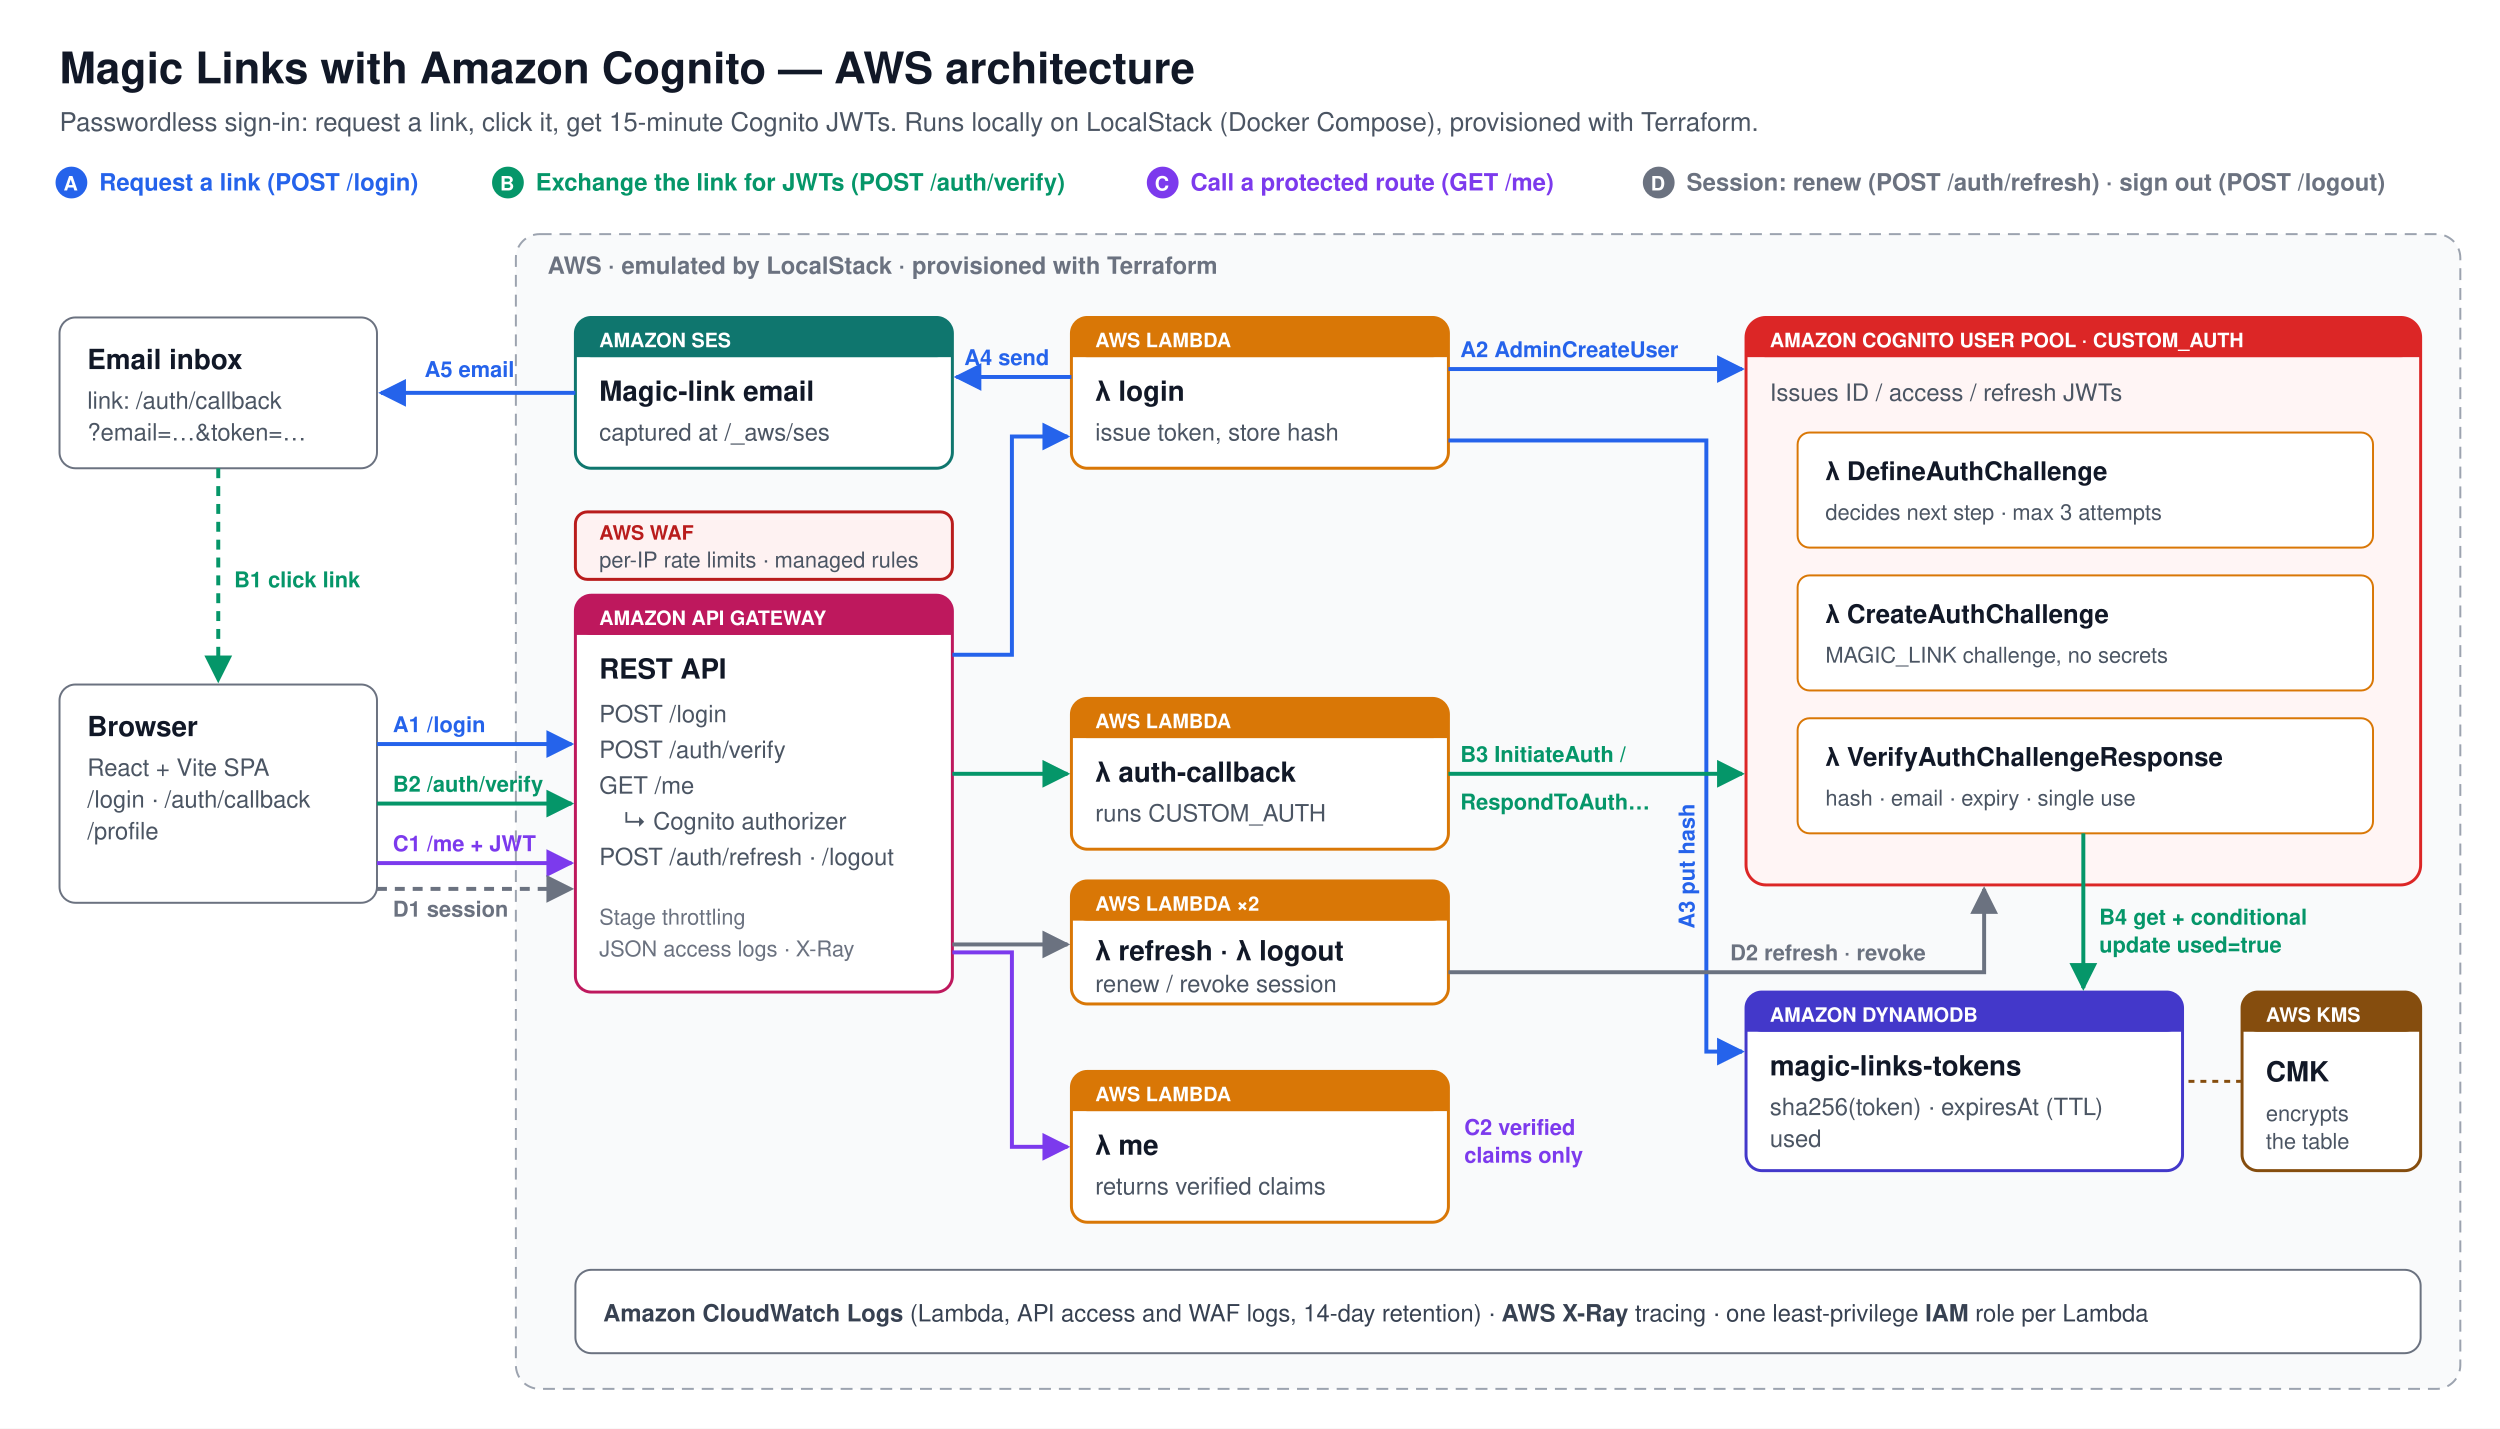
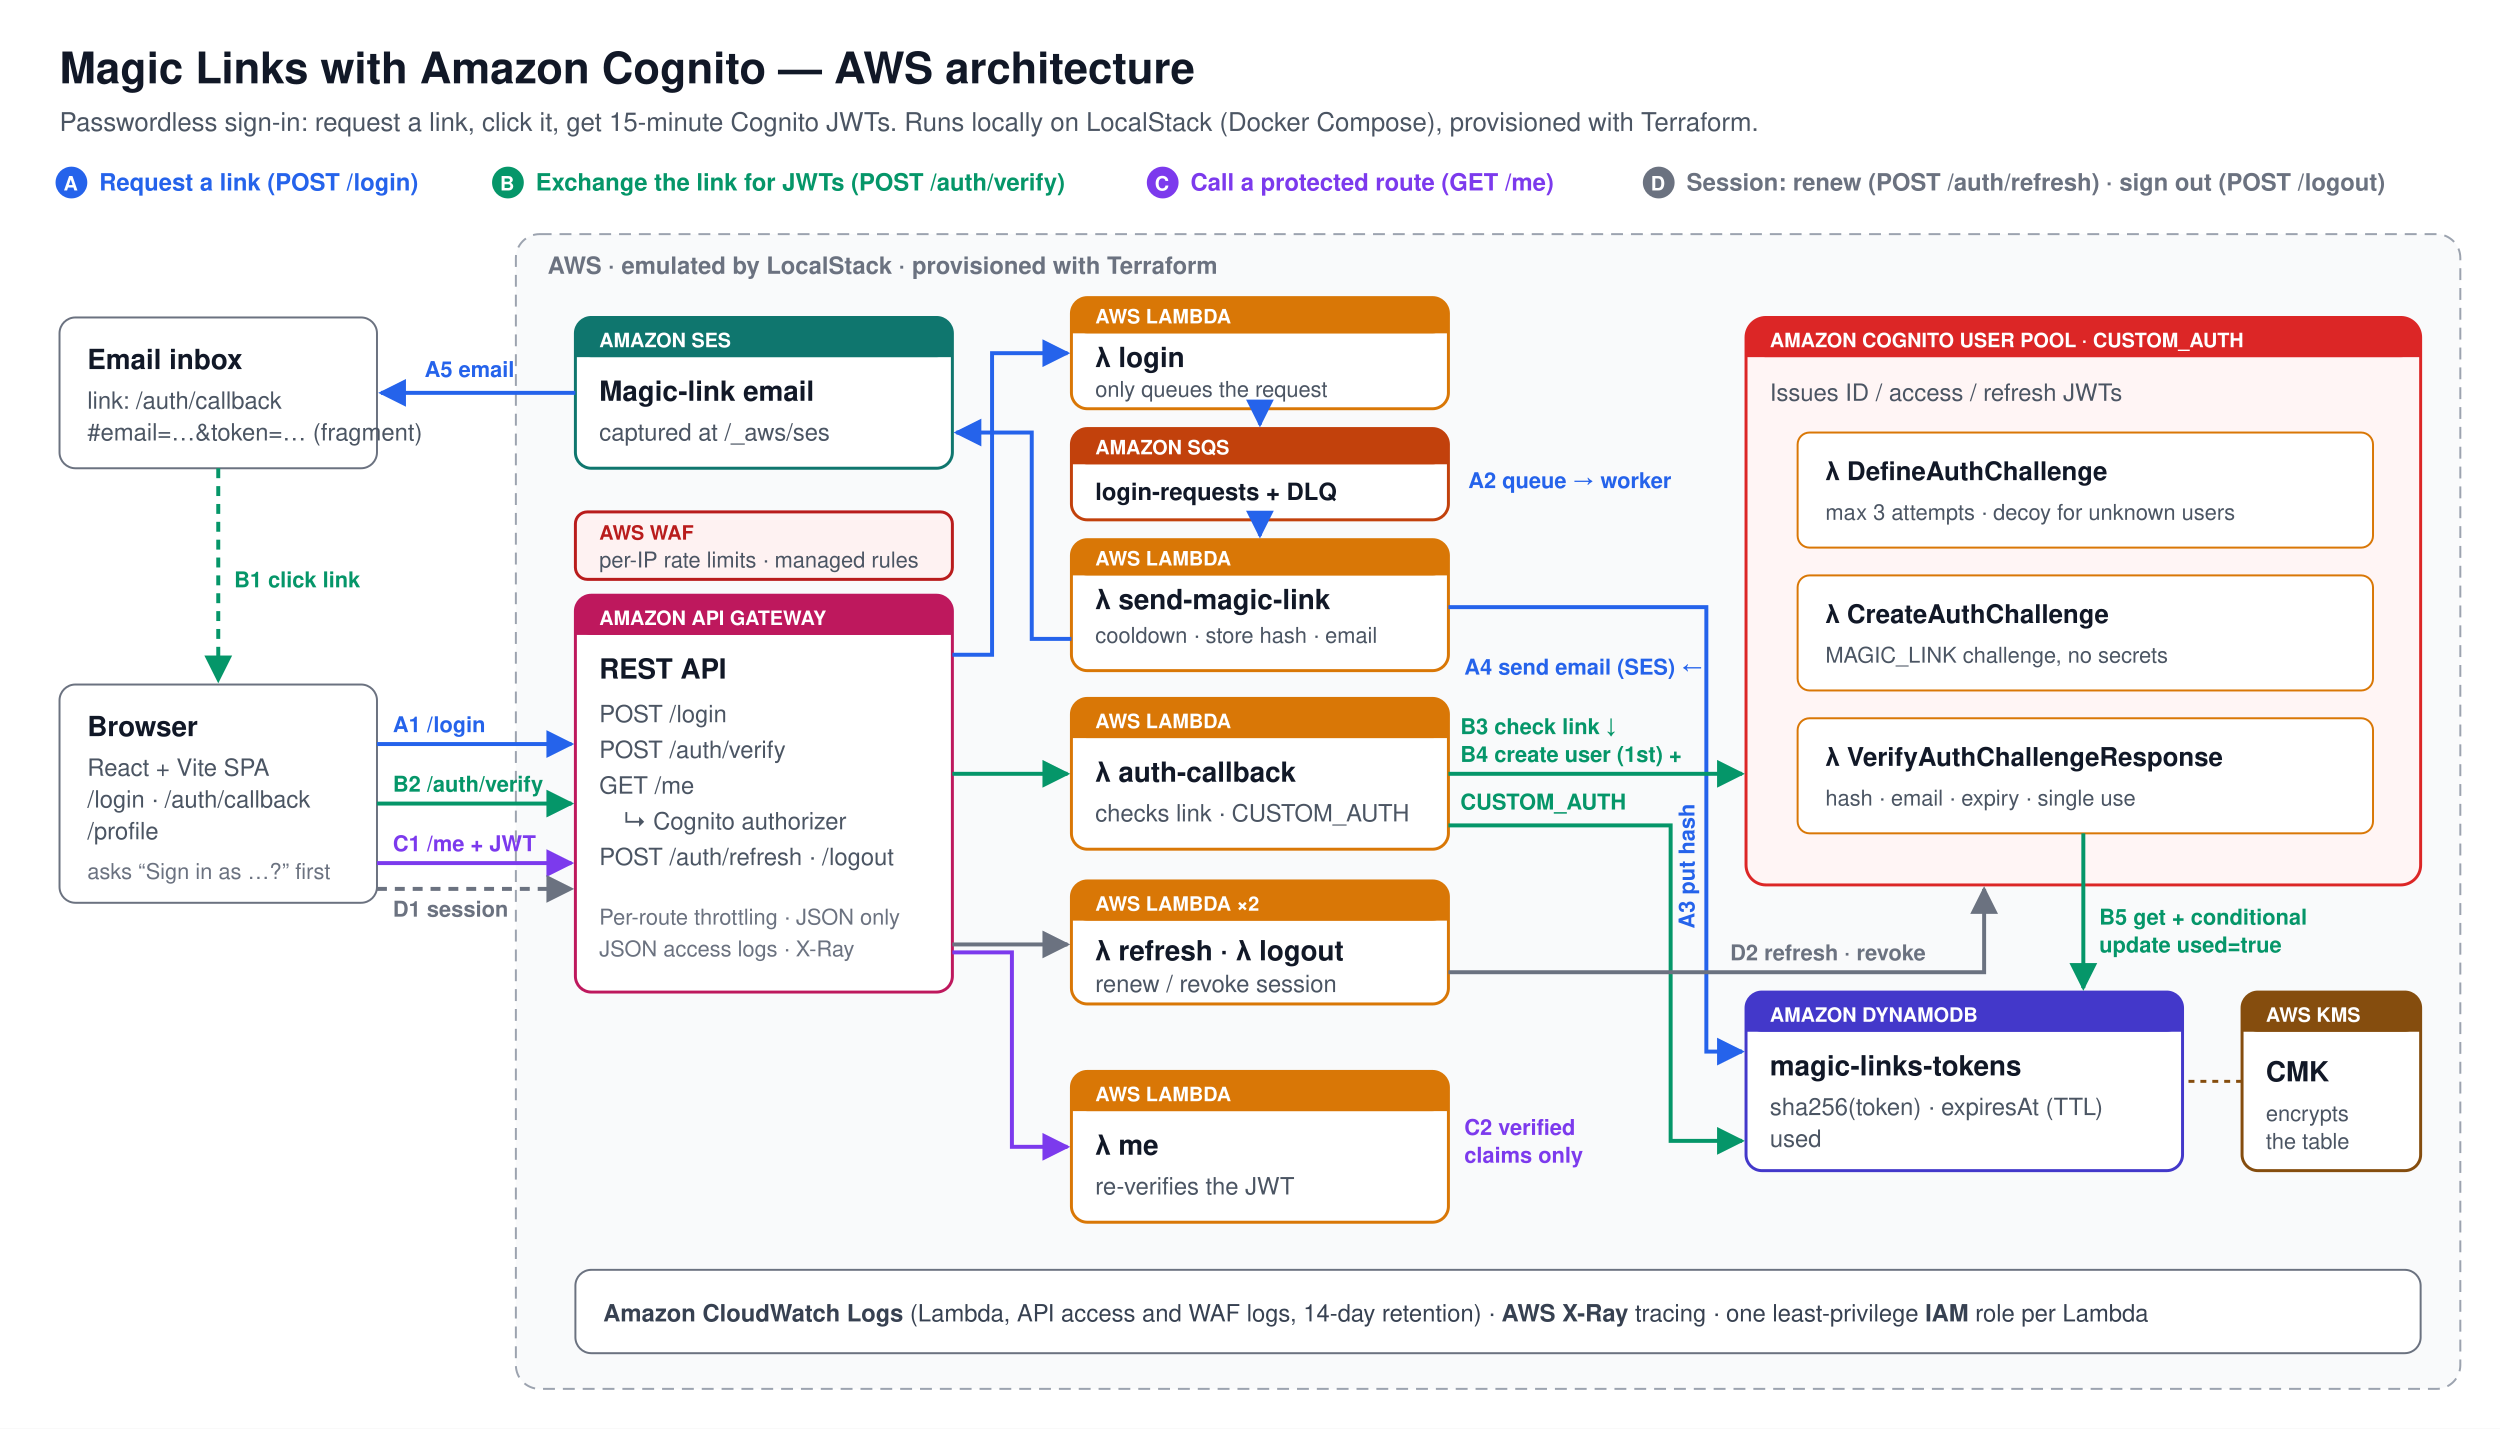
<svg xmlns="http://www.w3.org/2000/svg" viewBox="0 0 1260 720" width="1260" height="720" font-family="-apple-system, BlinkMacSystemFont, 'Segoe UI', Helvetica, Arial, sans-serif">
  <defs>
    <marker id="a-blue" viewBox="0 0 10 10" refX="9" refY="5" markerWidth="7" markerHeight="7" orient="auto-start-reverse">
      <path d="M0,0 L10,5 L0,10 z" fill="#2563eb" />
    </marker>
    <marker id="a-green" viewBox="0 0 10 10" refX="9" refY="5" markerWidth="7" markerHeight="7" orient="auto-start-reverse">
      <path d="M0,0 L10,5 L0,10 z" fill="#059669" />
    </marker>
    <marker id="a-purple" viewBox="0 0 10 10" refX="9" refY="5" markerWidth="7" markerHeight="7" orient="auto-start-reverse">
      <path d="M0,0 L10,5 L0,10 z" fill="#7c3aed" />
    </marker>
    <marker id="a-gray" viewBox="0 0 10 10" refX="9" refY="5" markerWidth="7" markerHeight="7" orient="auto-start-reverse">
      <path d="M0,0 L10,5 L0,10 z" fill="#6b7280" />
    </marker>
  </defs>
  <rect width="1260" height="720" fill="#ffffff" />
  <text x="30" y="42" font-size="22" font-weight="700" fill="#111827">Magic Links with Amazon Cognito — AWS architecture</text>
  <text x="30" y="66" font-size="13" fill="#4b5563">Passwordless sign-in: request a link, click it, get 15-minute Cognito JWTs. Runs locally on LocalStack (Docker Compose), provisioned with Terraform.</text>
  <g font-size="12" font-weight="600">
    <circle cx="36" cy="92" r="8" fill="#2563eb" />
    <text x="32" y="96" fill="#fff" font-size="10">A</text>
    <text x="50" y="96" fill="#2563eb">Request a link (POST /login)</text>
    <circle cx="256" cy="92" r="8" fill="#059669" />
    <text x="252" y="96" fill="#fff" font-size="10">B</text>
    <text x="270" y="96" fill="#059669">Exchange the link for JWTs (POST /auth/verify)</text>
    <circle cx="586" cy="92" r="8" fill="#7c3aed" />
    <text x="582" y="96" fill="#fff" font-size="10">C</text>
    <text x="600" y="96" fill="#7c3aed">Call a protected route (GET /me)</text>
    <circle cx="836" cy="92" r="8" fill="#6b7280" />
    <text x="832" y="96" fill="#fff" font-size="10">D</text>
    <text x="850" y="96" fill="#6b7280">Session: renew (POST /auth/refresh) · sign out (POST /logout)</text>
  </g>
  <rect x="260" y="118" width="980" height="582" rx="12" fill="#f9fafb" stroke="#9ca3af" stroke-dasharray="6 4" />
  <text x="276" y="138" font-size="12" font-weight="600" fill="#6b7280">AWS · emulated by LocalStack · provisioned with Terraform</text>
  <rect x="30" y="160" width="160" height="76" rx="8" fill="#fff" stroke="#6b7280" />
  <text x="44" y="186" font-size="14" font-weight="700" fill="#111827">Email inbox</text>
  <text x="44" y="206" font-size="12" fill="#4b5563">link: /auth/callback</text>
-   <text x="44" y="222" font-size="12" fill="#4b5563">?email=…&amp;token=…</text>
+   <text x="44" y="222" font-size="12" fill="#4b5563">#email=…&amp;token=… (fragment)</text>
  <rect x="30" y="345" width="160" height="110" rx="8" fill="#fff" stroke="#6b7280" />
  <text x="44" y="371" font-size="14" font-weight="700" fill="#111827">Browser</text>
  <text x="44" y="391" font-size="12" fill="#4b5563">React + Vite SPA</text>
  <text x="44" y="407" font-size="12" fill="#4b5563">/login · /auth/callback</text>
  <text x="44" y="423" font-size="12" fill="#4b5563">/profile</text>
+   <text x="44" y="443" font-size="11" fill="#6b7280">asks “Sign in as …?” first</text>
  <rect x="290" y="160" width="190" height="76" rx="8" fill="#fff" stroke="#0f766e" stroke-width="1.5" />
  <rect x="290" y="160" width="190" height="20" rx="8" fill="#0f766e" />
  <rect x="290" y="172" width="190" height="8" fill="#0f766e" />
  <text x="302" y="175" font-size="10" font-weight="700" fill="#fff">AMAZON SES</text>
  <text x="302" y="202" font-size="14" font-weight="700" fill="#111827">Magic-link email</text>
  <text x="302" y="222" font-size="12" fill="#4b5563">captured at /_aws/ses</text>
  <rect x="290" y="258" width="190" height="34" rx="6" fill="#fef2f2" stroke="#b91c1c" stroke-width="1.5" />
  <text x="302" y="272" font-size="10" font-weight="700" fill="#b91c1c">AWS WAF</text>
  <text x="302" y="286" font-size="11" fill="#4b5563">per-IP rate limits · managed rules</text>
  <rect x="290" y="300" width="190" height="200" rx="8" fill="#fff" stroke="#be185d" stroke-width="1.5" />
  <rect x="290" y="300" width="190" height="20" rx="8" fill="#be185d" />
  <rect x="290" y="312" width="190" height="8" fill="#be185d" />
  <text x="302" y="315" font-size="10" font-weight="700" fill="#fff">AMAZON API GATEWAY</text>
  <text x="302" y="342" font-size="14" font-weight="700" fill="#111827">REST API</text>
  <text x="302" y="364" font-size="12" fill="#4b5563">POST /login</text>
  <text x="302" y="382" font-size="12" fill="#4b5563">POST /auth/verify</text>
  <text x="302" y="400" font-size="12" fill="#4b5563">GET /me</text>
  <text x="314" y="418" font-size="12" fill="#4b5563">↳ Cognito authorizer</text>
  <text x="302" y="436" font-size="12" fill="#4b5563">POST /auth/refresh · /logout</text>
-   <text x="302" y="466" font-size="11" fill="#6b7280">Stage throttling</text>
+   <text x="302" y="466" font-size="11" fill="#6b7280">Per-route throttling · JSON only</text>
  <text x="302" y="482" font-size="11" fill="#6b7280">JSON access logs · X-Ray</text>
  <g>
-     <rect x="540" y="160" width="190" height="76" rx="8" fill="#fff" stroke="#d97706" stroke-width="1.5" />
-     <rect x="540" y="160" width="190" height="20" rx="8" fill="#d97706" />
-     <rect x="540" y="172" width="190" height="8" fill="#d97706" />
-     <text x="552" y="175" font-size="10" font-weight="700" fill="#fff">AWS LAMBDA</text>
-     <text x="552" y="202" font-size="14" font-weight="700" fill="#111827">λ login</text>
-     <text x="552" y="222" font-size="12" fill="#4b5563">issue token, store hash</text>
+     <rect x="540" y="150" width="190" height="56" rx="8" fill="#fff" stroke="#d97706" stroke-width="1.5" />
+     <rect x="540" y="150" width="190" height="18" rx="8" fill="#d97706" />
+     <rect x="540" y="160" width="190" height="8" fill="#d97706" />
+     <text x="552" y="163" font-size="10" font-weight="700" fill="#fff">AWS LAMBDA</text>
+     <text x="552" y="185" font-size="14" font-weight="700" fill="#111827">λ login</text>
+     <text x="552" y="200" font-size="11" fill="#4b5563">only queues the request</text>
+     <rect x="540" y="216" width="190" height="46" rx="8" fill="#fff" stroke="#c2410c" stroke-width="1.5" />
+     <rect x="540" y="216" width="190" height="18" rx="8" fill="#c2410c" />
+     <rect x="540" y="226" width="190" height="8" fill="#c2410c" />
+     <text x="552" y="229" font-size="10" font-weight="700" fill="#fff">AMAZON SQS</text>
+     <text x="552" y="252" font-size="12" font-weight="700" fill="#111827">login-requests + DLQ</text>
+     <rect x="540" y="272" width="190" height="66" rx="8" fill="#fff" stroke="#d97706" stroke-width="1.5" />
+     <rect x="540" y="272" width="190" height="18" rx="8" fill="#d97706" />
+     <rect x="540" y="282" width="190" height="8" fill="#d97706" />
+     <text x="552" y="285" font-size="10" font-weight="700" fill="#fff">AWS LAMBDA</text>
+     <text x="552" y="307" font-size="14" font-weight="700" fill="#111827">λ send-magic-link</text>
+     <text x="552" y="324" font-size="11" fill="#4b5563">cooldown · store hash · email</text>
    <rect x="540" y="352" width="190" height="76" rx="8" fill="#fff" stroke="#d97706" stroke-width="1.5" />
    <rect x="540" y="352" width="190" height="20" rx="8" fill="#d97706" />
    <rect x="540" y="364" width="190" height="8" fill="#d97706" />
    <text x="552" y="367" font-size="10" font-weight="700" fill="#fff">AWS LAMBDA</text>
    <text x="552" y="394" font-size="14" font-weight="700" fill="#111827">λ auth-callback</text>
-     <text x="552" y="414" font-size="12" fill="#4b5563">runs CUSTOM_AUTH</text>
+     <text x="552" y="414" font-size="12" fill="#4b5563">checks link · CUSTOM_AUTH</text>
    <rect x="540" y="540" width="190" height="76" rx="8" fill="#fff" stroke="#d97706" stroke-width="1.5" />
    <rect x="540" y="540" width="190" height="20" rx="8" fill="#d97706" />
    <rect x="540" y="552" width="190" height="8" fill="#d97706" />
    <text x="552" y="555" font-size="10" font-weight="700" fill="#fff">AWS LAMBDA</text>
    <text x="552" y="582" font-size="14" font-weight="700" fill="#111827">λ me</text>
-     <text x="552" y="602" font-size="12" fill="#4b5563">returns verified claims</text>
+     <text x="552" y="602" font-size="12" fill="#4b5563">re-verifies the JWT</text>
  </g>
  <g>
    <rect x="540" y="444" width="190" height="62" rx="8" fill="#fff" stroke="#d97706" stroke-width="1.5" />
    <rect x="540" y="444" width="190" height="20" rx="8" fill="#d97706" />
    <rect x="540" y="456" width="190" height="8" fill="#d97706" />
    <text x="552" y="459" font-size="10" font-weight="700" fill="#fff">AWS LAMBDA ×2</text>
    <text x="552" y="484" font-size="14" font-weight="700" fill="#111827">λ refresh · λ logout</text>
    <text x="552" y="500" font-size="12" fill="#4b5563">renew / revoke session</text>
  </g>
  <rect x="880" y="160" width="340" height="286" rx="10" fill="#fff5f5" stroke="#dc2626" stroke-width="1.5" />
  <rect x="880" y="160" width="340" height="20" rx="10" fill="#dc2626" />
  <rect x="880" y="172" width="340" height="8" fill="#dc2626" />
  <text x="892" y="175" font-size="10" font-weight="700" fill="#fff">AMAZON COGNITO USER POOL · CUSTOM_AUTH</text>
  <text x="892" y="202" font-size="12" fill="#4b5563">Issues ID / access / refresh JWTs</text>
  <g font-size="13" font-weight="700" fill="#111827">
    <rect x="906" y="218" width="290" height="58" rx="6" fill="#fff" stroke="#d97706" />
    <text x="920" y="242">λ DefineAuthChallenge</text>
-     <text x="920" y="262" font-size="11" font-weight="400" fill="#4b5563">decides next step · max 3 attempts</text>
+     <text x="920" y="262" font-size="11" font-weight="400" fill="#4b5563">max 3 attempts · decoy for unknown users</text>
    <rect x="906" y="290" width="290" height="58" rx="6" fill="#fff" stroke="#d97706" />
    <text x="920" y="314">λ CreateAuthChallenge</text>
    <text x="920" y="334" font-size="11" font-weight="400" fill="#4b5563">MAGIC_LINK challenge, no secrets</text>
    <rect x="906" y="362" width="290" height="58" rx="6" fill="#fff" stroke="#d97706" />
    <text x="920" y="386">λ VerifyAuthChallengeResponse</text>
    <text x="920" y="406" font-size="11" font-weight="400" fill="#4b5563">hash · email · expiry · single use</text>
  </g>
  <rect x="880" y="500" width="220" height="90" rx="8" fill="#fff" stroke="#4338ca" stroke-width="1.5" />
  <rect x="880" y="500" width="220" height="20" rx="8" fill="#4338ca" />
  <rect x="880" y="512" width="220" height="8" fill="#4338ca" />
  <text x="892" y="515" font-size="10" font-weight="700" fill="#fff">AMAZON DYNAMODB</text>
  <text x="892" y="542" font-size="14" font-weight="700" fill="#111827">magic-links-tokens</text>
  <text x="892" y="562" font-size="12" fill="#4b5563">sha256(token) · expiresAt (TTL)</text>
  <text x="892" y="578" font-size="12" fill="#4b5563">used</text>
  <rect x="1130" y="500" width="90" height="90" rx="8" fill="#fff" stroke="#854d0e" stroke-width="1.5" />
  <rect x="1130" y="500" width="90" height="20" rx="8" fill="#854d0e" />
  <rect x="1130" y="512" width="90" height="8" fill="#854d0e" />
  <text x="1142" y="515" font-size="10" font-weight="700" fill="#fff">AWS KMS</text>
  <text x="1142" y="545" font-size="14" font-weight="700" fill="#111827">CMK</text>
  <text x="1142" y="565" font-size="11" fill="#4b5563">encrypts</text>
  <text x="1142" y="579" font-size="11" fill="#4b5563">the table</text>
  <rect x="290" y="640" width="930" height="42" rx="8" fill="#fff" stroke="#6b7280" />
  <text x="304" y="666" font-size="12" fill="#374151">
    <tspan font-weight="700">Amazon CloudWatch Logs</tspan> (Lambda, API access and WAF logs, 14-day retention) · <tspan font-weight="700">AWS X-Ray</tspan> tracing · one least-privilege <tspan font-weight="700">IAM</tspan> role per Lambda</text>
  <g fill="none" stroke="#2563eb" stroke-width="2">
    <path d="M190 375 H288" marker-end="url(#a-blue)" />
-     <path d="M480 330 H510 V220 H538" marker-end="url(#a-blue)" />
-     <path d="M730 186 H878" marker-end="url(#a-blue)" />
-     <path d="M730 222 H860 V530 H878" marker-end="url(#a-blue)" />
-     <path d="M540 190 H482" marker-end="url(#a-blue)" />
+     <path d="M480 330 H500 V178 H538" marker-end="url(#a-blue)" />
+     <path d="M635 206 V214" marker-end="url(#a-blue)" />
+     <path d="M635 262 V270" marker-end="url(#a-blue)" />
+     <path d="M730 306 H860 V530 H878" marker-end="url(#a-blue)" />
+     <path d="M540 322 H520 V218 H482" marker-end="url(#a-blue)" />
    <path d="M290 198 H192" marker-end="url(#a-blue)" />
  </g>
  <g font-size="11" fill="#2563eb" font-weight="600">
    <text x="198" y="369">A1 /login</text>
-     <text x="736" y="180">A2 AdminCreateUser</text>
+     <text x="740" y="246">A2 queue → worker</text>
    <text x="854" y="468" transform="rotate(-90 854 468)">A3 put hash</text>
-     <text x="486" y="184">A4 send</text>
+     <text x="738" y="340">A4 send email (SES) ←</text>
    <text x="214" y="190">A5 email</text>
  </g>
  <g fill="none" stroke="#059669" stroke-width="2">
    <path d="M110 236 V343" stroke-dasharray="5 4" marker-end="url(#a-green)" />
    <path d="M190 405 H288" marker-end="url(#a-green)" />
    <path d="M480 390 H538" marker-end="url(#a-green)" />
    <path d="M730 390 H878" marker-end="url(#a-green)" />
+     <path d="M730 416 H842 V575 H878" marker-end="url(#a-green)" />
    <path d="M1050 420 V498" marker-end="url(#a-green)" />
  </g>
  <g font-size="11" fill="#059669" font-weight="600">
    <text x="118" y="296">B1 click link</text>
    <text x="198" y="399">B2 /auth/verify</text>
-     <text x="736" y="384">B3 InitiateAuth /</text>
-     <text x="736" y="408">RespondToAuth…</text>
-     <text x="1058" y="466">B4 get + conditional</text>
+     <text x="736" y="384">B4 create user (1st) +</text>
+     <text x="736" y="370">B3 check link ↓</text>
+     <text x="736" y="408">CUSTOM_AUTH</text>
+     <text x="1058" y="466">B5 get + conditional</text>
    <text x="1058" y="480">update used=true</text>
  </g>
  <g fill="none" stroke="#7c3aed" stroke-width="2">
    <path d="M190 435 H288" marker-end="url(#a-purple)" />
    <path d="M480 480 H510 V578 H538" marker-end="url(#a-purple)" />
  </g>
  <g font-size="11" fill="#7c3aed" font-weight="600">
    <text x="198" y="429">C1 /me + JWT</text>
    <text x="738" y="572">C2 verified</text>
    <text x="738" y="586">claims only</text>
  </g>
  <g fill="none" stroke="#6b7280" stroke-width="2">
    <path d="M190 448 H288" stroke-dasharray="5 4" marker-end="url(#a-gray)" />
    <path d="M480 476 H538" marker-end="url(#a-gray)" />
    <path d="M730 490 H1000 V448" marker-end="url(#a-gray)" />
  </g>
  <g font-size="11" fill="#6b7280" font-weight="600">
    <text x="198" y="462">D1 session</text>
    <text x="872" y="484">D2 refresh · revoke</text>
  </g>
  <path d="M1130 545 H1102" fill="none" stroke="#854d0e" stroke-width="1.5" stroke-dasharray="3 3" />
</svg>
